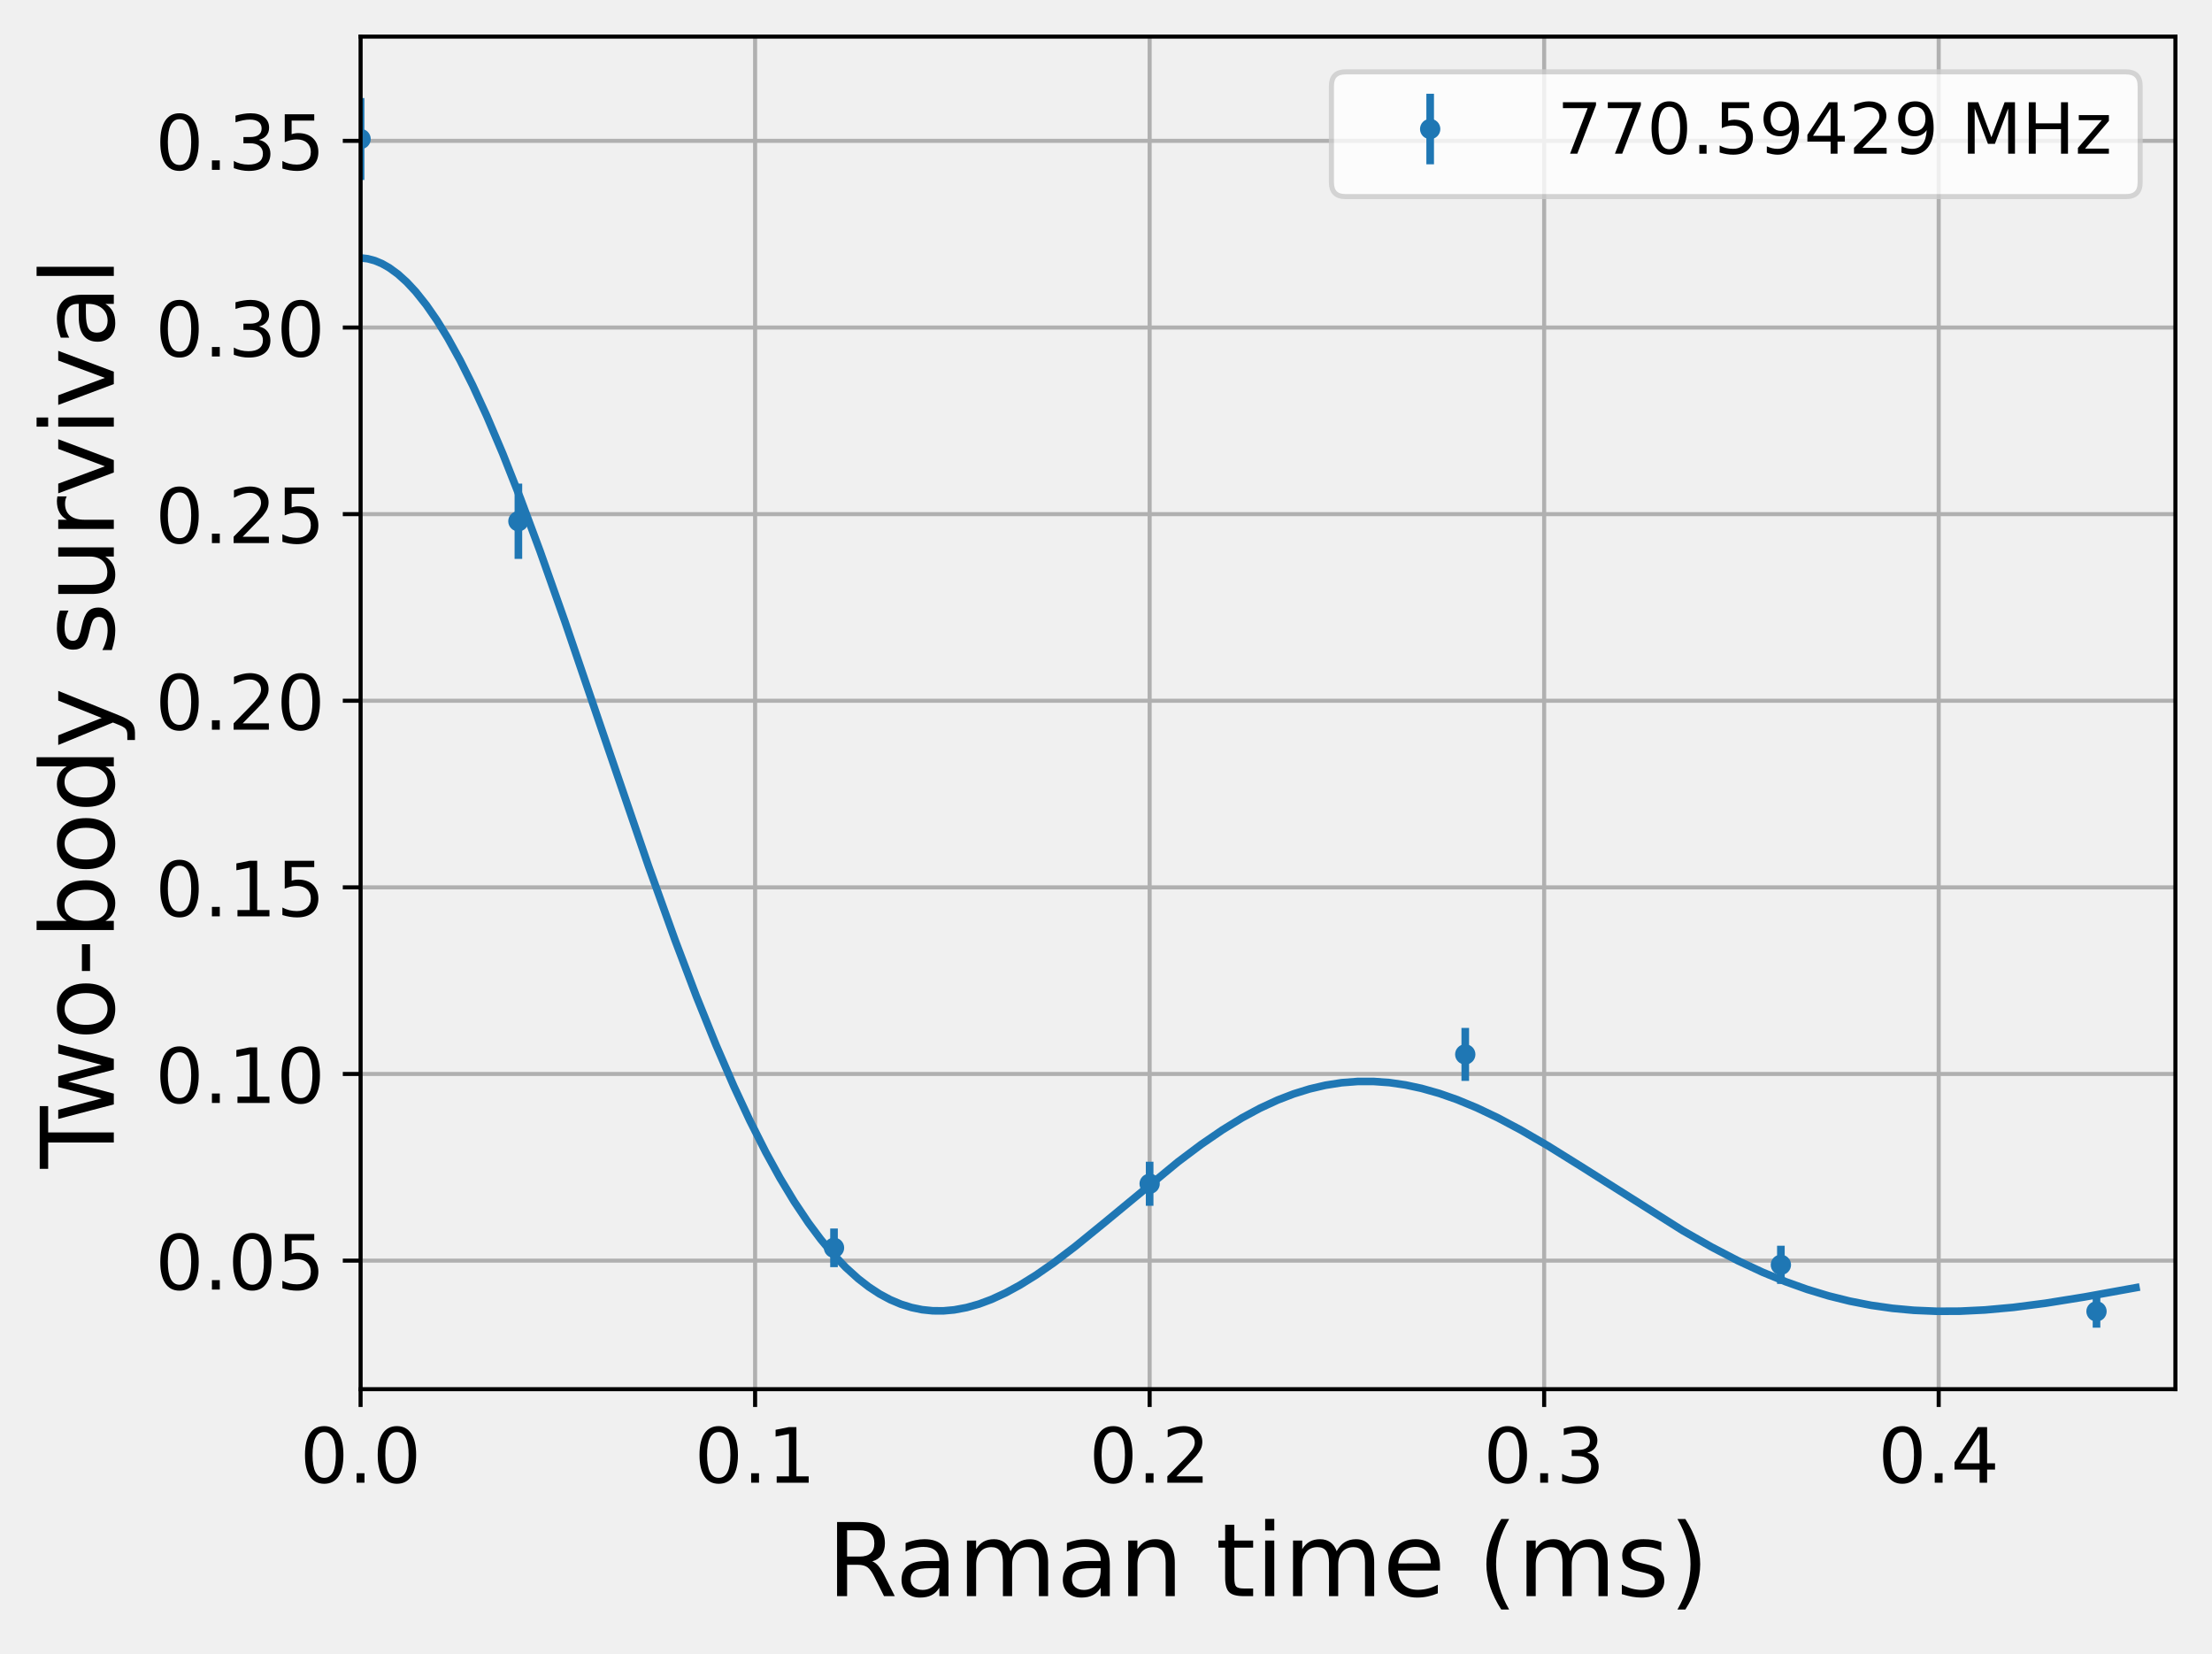
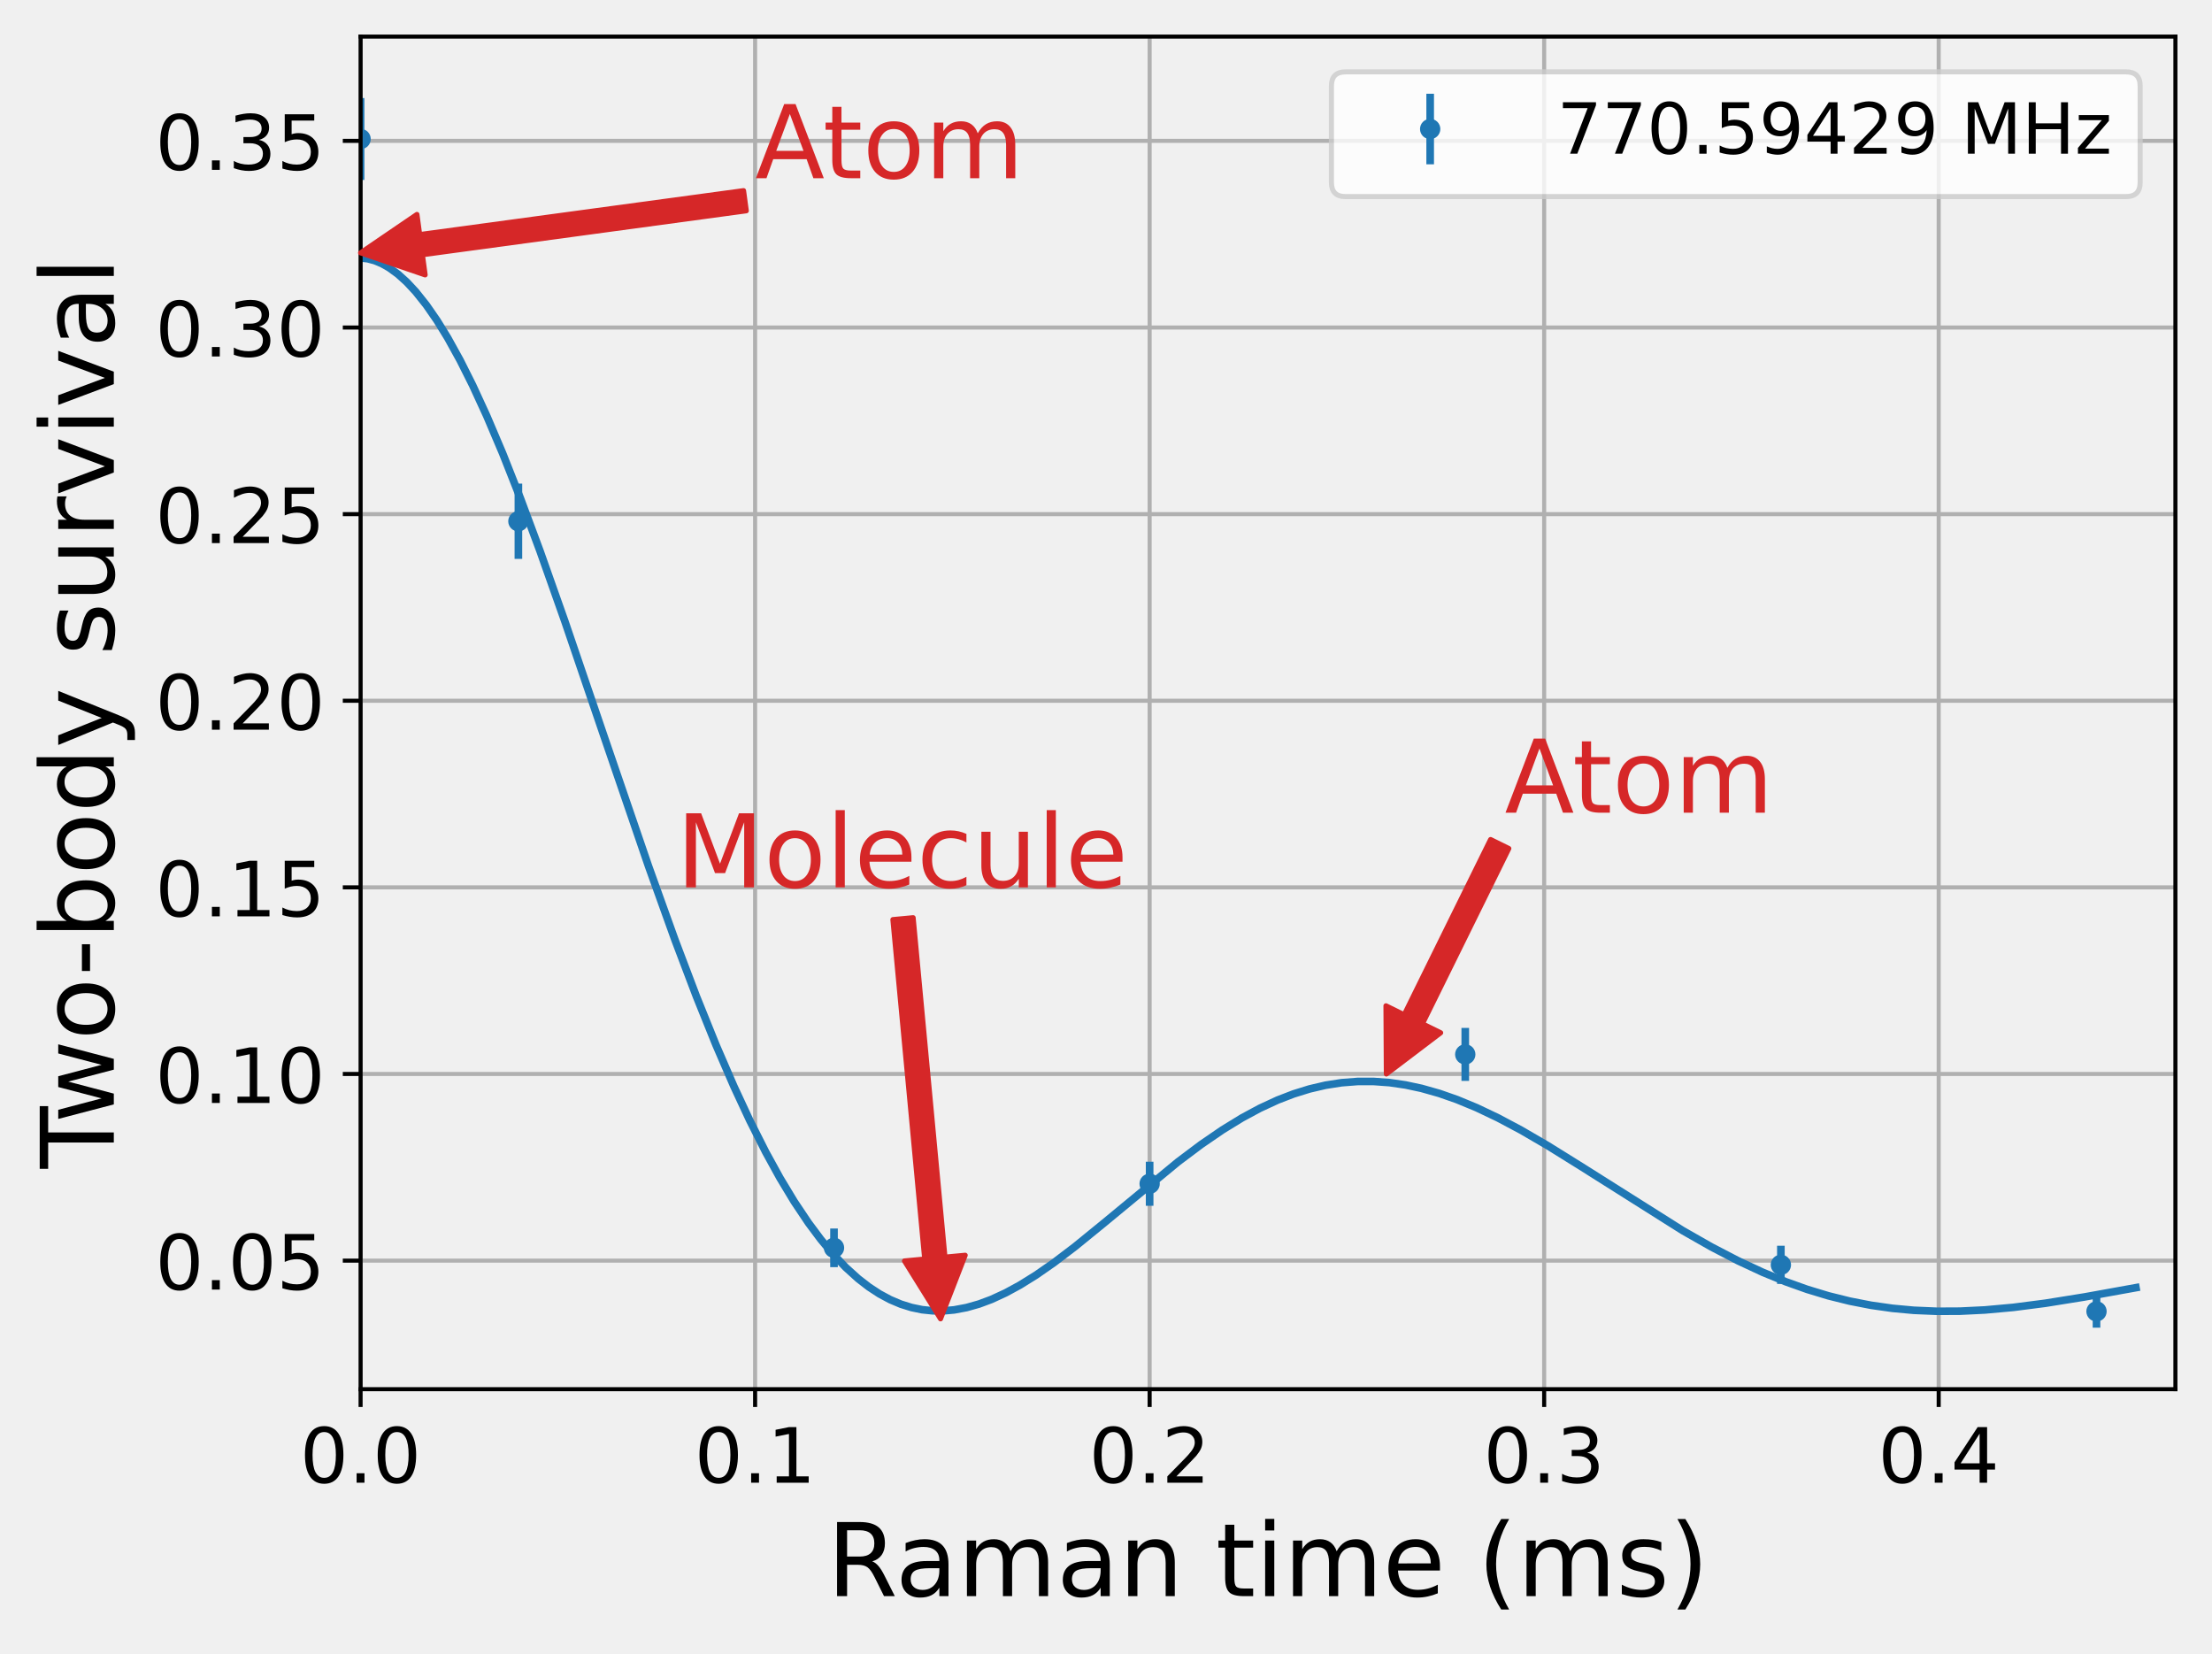
<svg xmlns="http://www.w3.org/2000/svg" xmlns:xlink="http://www.w3.org/1999/xlink" height="325.385pt" version="1.1" viewBox="0 0 435.275 325.385" width="435.275pt">
  <defs>
    <style type="text/css">
*{stroke-linecap:butt;stroke-linejoin:round;}
  </style>
  </defs>
  <g id="figure_1">
    <g id="patch_1">
      <path d="M 0 325.385  L 435.275 325.385  L 435.275 0  L 0 0  z " style="fill:none;" />
    </g>
    <g id="axes_1">
      <g id="patch_2">
        <path d="M 70.955 273.312  L 428.075 273.312  L 428.075 7.2  L 70.955 7.2  z " style="fill:none;" />
      </g>
      <g id="matplotlib.axis_1">
        <g id="xtick_1">
          <g id="line2d_1">
            <path clip-path="url(#p11323d8459)" d="M 70.955 273.312  L 70.955 7.2  " style="fill:none;stroke:#b0b0b0;stroke-linecap:square;stroke-width:0.8;" />
          </g>
          <g id="line2d_2">
            <defs>
              <path d="M 0 0  L 0 3.5  " id="m005f0a59be" style="stroke:#000000;stroke-width:0.8;" />
            </defs>
            <g>
              <use style="stroke:#000000;stroke-width:0.8;" x="70.955" xlink:href="#m005f0a59be" y="273.312" />
            </g>
          </g>
          <g id="text_1">
            <defs>
              <path d="M 31.781 66.406  Q 24.172 66.406 20.328 58.906  Q 16.5 51.422 16.5 36.375  Q 16.5 21.391 20.328 13.891  Q 24.172 6.391 31.781 6.391  Q 39.453 6.391 43.281 13.891  Q 47.125 21.391 47.125 36.375  Q 47.125 51.422 43.281 58.906  Q 39.453 66.406 31.781 66.406  z M 31.781 74.219  Q 44.047 74.219 50.516 64.516  Q 56.984 54.828 56.984 36.375  Q 56.984 17.969 50.516 8.266  Q 44.047 -1.422 31.781 -1.422  Q 19.531 -1.422 13.062 8.266  Q 6.594 17.969 6.594 36.375  Q 6.594 54.828 13.062 64.516  Q 19.531 74.219 31.781 74.219  z " id="DejaVuSans-48" />
              <path d="M 10.688 12.406  L 21 12.406  L 21 0  L 10.688 0  z " id="DejaVuSans-46" />
            </defs>
            <g transform="translate(59.02734 291.7097)scale(0.15 -0.15)">
              <use xlink:href="#DejaVuSans-48" />
              <use x="63.623" xlink:href="#DejaVuSans-46" />
              <use x="95.41" xlink:href="#DejaVuSans-48" />
            </g>
          </g>
        </g>
        <g id="xtick_2">
          <g id="line2d_3">
            <path clip-path="url(#p11323d8459)" d="M 148.589 273.312  L 148.589 7.2  " style="fill:none;stroke:#b0b0b0;stroke-linecap:square;stroke-width:0.8;" />
          </g>
          <g id="line2d_4">
            <g>
              <use style="stroke:#000000;stroke-width:0.8;" x="148.589" xlink:href="#m005f0a59be" y="273.312" />
            </g>
          </g>
          <g id="text_2">
            <defs>
              <path d="M 12.406 8.297  L 28.516 8.297  L 28.516 63.922  L 10.984 60.406  L 10.984 69.391  L 28.422 72.906  L 38.281 72.906  L 38.281 8.297  L 54.391 8.297  L 54.391 0  L 12.406 0  z " id="DejaVuSans-49" />
            </defs>
            <g transform="translate(136.6621 291.7097)scale(0.15 -0.15)">
              <use xlink:href="#DejaVuSans-48" />
              <use x="63.623" xlink:href="#DejaVuSans-46" />
              <use x="95.41" xlink:href="#DejaVuSans-49" />
            </g>
          </g>
        </g>
        <g id="xtick_3">
          <g id="line2d_5">
            <path clip-path="url(#p11323d8459)" d="M 226.224 273.312  L 226.224 7.2  " style="fill:none;stroke:#b0b0b0;stroke-linecap:square;stroke-width:0.8;" />
          </g>
          <g id="line2d_6">
            <g>
              <use style="stroke:#000000;stroke-width:0.8;" x="226.224" xlink:href="#m005f0a59be" y="273.312" />
            </g>
          </g>
          <g id="text_3">
            <defs>
              <path d="M 19.188 8.297  L 53.609 8.297  L 53.609 0  L 7.328 0  L 7.328 8.297  Q 12.938 14.109 22.625 23.891  Q 32.328 33.688 34.812 36.531  Q 39.547 41.844 41.422 45.531  Q 43.312 49.219 43.312 52.781  Q 43.312 58.594 39.234 62.25  Q 35.156 65.922 28.609 65.922  Q 23.969 65.922 18.812 64.312  Q 13.672 62.703 7.812 59.422  L 7.812 69.391  Q 13.766 71.781 18.938 73  Q 24.125 74.219 28.422 74.219  Q 39.75 74.219 46.484 68.547  Q 53.219 62.891 53.219 53.422  Q 53.219 48.922 51.531 44.891  Q 49.859 40.875 45.406 35.406  Q 44.188 33.984 37.641 27.219  Q 31.109 20.453 19.188 8.297  z " id="DejaVuSans-50" />
            </defs>
            <g transform="translate(214.2969 291.7097)scale(0.15 -0.15)">
              <use xlink:href="#DejaVuSans-48" />
              <use x="63.623" xlink:href="#DejaVuSans-46" />
              <use x="95.41" xlink:href="#DejaVuSans-50" />
            </g>
          </g>
        </g>
        <g id="xtick_4">
          <g id="line2d_7">
            <path clip-path="url(#p11323d8459)" d="M 303.859 273.312  L 303.859 7.2  " style="fill:none;stroke:#b0b0b0;stroke-linecap:square;stroke-width:0.8;" />
          </g>
          <g id="line2d_8">
            <g>
              <use style="stroke:#000000;stroke-width:0.8;" x="303.859" xlink:href="#m005f0a59be" y="273.312" />
            </g>
          </g>
          <g id="text_4">
            <defs>
              <path d="M 40.578 39.312  Q 47.656 37.797 51.625 33  Q 55.609 28.219 55.609 21.188  Q 55.609 10.406 48.188 4.484  Q 40.766 -1.422 27.094 -1.422  Q 22.516 -1.422 17.656 -0.516  Q 12.797 0.391 7.625 2.203  L 7.625 11.719  Q 11.719 9.328 16.594 8.109  Q 21.484 6.891 26.812 6.891  Q 36.078 6.891 40.938 10.547  Q 45.797 14.203 45.797 21.188  Q 45.797 27.641 41.281 31.266  Q 36.766 34.906 28.719 34.906  L 20.219 34.906  L 20.219 43.016  L 29.109 43.016  Q 36.375 43.016 40.234 45.922  Q 44.094 48.828 44.094 54.297  Q 44.094 59.906 40.109 62.906  Q 36.141 65.922 28.719 65.922  Q 24.656 65.922 20.016 65.031  Q 15.375 64.156 9.812 62.312  L 9.812 71.094  Q 15.438 72.656 20.344 73.438  Q 25.25 74.219 29.594 74.219  Q 40.828 74.219 47.359 69.109  Q 53.906 64.016 53.906 55.328  Q 53.906 49.266 50.438 45.094  Q 46.969 40.922 40.578 39.312  z " id="DejaVuSans-51" />
            </defs>
            <g transform="translate(291.9317 291.7097)scale(0.15 -0.15)">
              <use xlink:href="#DejaVuSans-48" />
              <use x="63.623" xlink:href="#DejaVuSans-46" />
              <use x="95.41" xlink:href="#DejaVuSans-51" />
            </g>
          </g>
        </g>
        <g id="xtick_5">
          <g id="line2d_9">
            <path clip-path="url(#p11323d8459)" d="M 381.494 273.312  L 381.494 7.2  " style="fill:none;stroke:#b0b0b0;stroke-linecap:square;stroke-width:0.8;" />
          </g>
          <g id="line2d_10">
            <g>
              <use style="stroke:#000000;stroke-width:0.8;" x="381.494" xlink:href="#m005f0a59be" y="273.312" />
            </g>
          </g>
          <g id="text_5">
            <defs>
              <path d="M 37.797 64.312  L 12.891 25.391  L 37.797 25.391  z M 35.203 72.906  L 47.609 72.906  L 47.609 25.391  L 58.016 25.391  L 58.016 17.188  L 47.609 17.188  L 47.609 0  L 37.797 0  L 37.797 17.188  L 4.891 17.188  L 4.891 26.703  z " id="DejaVuSans-52" />
            </defs>
            <g transform="translate(369.5665 291.7097)scale(0.15 -0.15)">
              <use xlink:href="#DejaVuSans-48" />
              <use x="63.623" xlink:href="#DejaVuSans-46" />
              <use x="95.41" xlink:href="#DejaVuSans-52" />
            </g>
          </g>
        </g>
        <g id="text_6">
          <defs>
            <path d="M 44.391 34.188  Q 47.562 33.109 50.562 29.594  Q 53.562 26.078 56.594 19.922  L 66.609 0  L 56 0  L 46.688 18.703  Q 43.062 26.031 39.672 28.422  Q 36.281 30.812 30.422 30.812  L 19.672 30.812  L 19.672 0  L 9.812 0  L 9.812 72.906  L 32.078 72.906  Q 44.578 72.906 50.734 67.672  Q 56.891 62.453 56.891 51.906  Q 56.891 45.016 53.688 40.469  Q 50.484 35.938 44.391 34.188  z M 19.672 64.797  L 19.672 38.922  L 32.078 38.922  Q 39.203 38.922 42.844 42.219  Q 46.484 45.516 46.484 51.906  Q 46.484 58.297 42.844 61.547  Q 39.203 64.797 32.078 64.797  z " id="DejaVuSans-82" />
            <path d="M 34.281 27.484  Q 23.391 27.484 19.188 25  Q 14.984 22.516 14.984 16.5  Q 14.984 11.719 18.141 8.906  Q 21.297 6.109 26.703 6.109  Q 34.188 6.109 38.703 11.406  Q 43.219 16.703 43.219 25.484  L 43.219 27.484  z M 52.203 31.203  L 52.203 0  L 43.219 0  L 43.219 8.297  Q 40.141 3.328 35.547 0.953  Q 30.953 -1.422 24.312 -1.422  Q 15.922 -1.422 10.953 3.297  Q 6 8.016 6 15.922  Q 6 25.141 12.172 29.828  Q 18.359 34.516 30.609 34.516  L 43.219 34.516  L 43.219 35.406  Q 43.219 41.609 39.141 45  Q 35.062 48.391 27.688 48.391  Q 23 48.391 18.547 47.266  Q 14.109 46.141 10.016 43.891  L 10.016 52.203  Q 14.938 54.109 19.578 55.047  Q 24.219 56 28.609 56  Q 40.484 56 46.344 49.844  Q 52.203 43.703 52.203 31.203  z " id="DejaVuSans-97" />
            <path d="M 52 44.188  Q 55.375 50.25 60.062 53.125  Q 64.75 56 71.094 56  Q 79.641 56 84.281 50.016  Q 88.922 44.047 88.922 33.016  L 88.922 0  L 79.891 0  L 79.891 32.719  Q 79.891 40.578 77.094 44.375  Q 74.312 48.188 68.609 48.188  Q 61.625 48.188 57.562 43.547  Q 53.516 38.922 53.516 30.906  L 53.516 0  L 44.484 0  L 44.484 32.719  Q 44.484 40.625 41.703 44.406  Q 38.922 48.188 33.109 48.188  Q 26.219 48.188 22.156 43.531  Q 18.109 38.875 18.109 30.906  L 18.109 0  L 9.078 0  L 9.078 54.688  L 18.109 54.688  L 18.109 46.188  Q 21.188 51.219 25.484 53.609  Q 29.781 56 35.688 56  Q 41.656 56 45.828 52.969  Q 50 49.953 52 44.188  z " id="DejaVuSans-109" />
            <path d="M 54.891 33.016  L 54.891 0  L 45.906 0  L 45.906 32.719  Q 45.906 40.484 42.875 44.328  Q 39.844 48.188 33.797 48.188  Q 26.516 48.188 22.312 43.547  Q 18.109 38.922 18.109 30.906  L 18.109 0  L 9.078 0  L 9.078 54.688  L 18.109 54.688  L 18.109 46.188  Q 21.344 51.125 25.703 53.562  Q 30.078 56 35.797 56  Q 45.219 56 50.047 50.172  Q 54.891 44.344 54.891 33.016  z " id="DejaVuSans-110" />
            <path id="DejaVuSans-32" />
            <path d="M 18.312 70.219  L 18.312 54.688  L 36.812 54.688  L 36.812 47.703  L 18.312 47.703  L 18.312 18.016  Q 18.312 11.328 20.141 9.422  Q 21.969 7.516 27.594 7.516  L 36.812 7.516  L 36.812 0  L 27.594 0  Q 17.188 0 13.234 3.875  Q 9.281 7.766 9.281 18.016  L 9.281 47.703  L 2.688 47.703  L 2.688 54.688  L 9.281 54.688  L 9.281 70.219  z " id="DejaVuSans-116" />
            <path d="M 9.422 54.688  L 18.406 54.688  L 18.406 0  L 9.422 0  z M 9.422 75.984  L 18.406 75.984  L 18.406 64.594  L 9.422 64.594  z " id="DejaVuSans-105" />
            <path d="M 56.203 29.594  L 56.203 25.203  L 14.891 25.203  Q 15.484 15.922 20.484 11.062  Q 25.484 6.203 34.422 6.203  Q 39.594 6.203 44.453 7.469  Q 49.312 8.734 54.109 11.281  L 54.109 2.781  Q 49.266 0.734 44.188 -0.344  Q 39.109 -1.422 33.891 -1.422  Q 20.797 -1.422 13.156 6.188  Q 5.516 13.812 5.516 26.812  Q 5.516 40.234 12.766 48.109  Q 20.016 56 32.328 56  Q 43.359 56 49.781 48.891  Q 56.203 41.797 56.203 29.594  z M 47.219 32.234  Q 47.125 39.594 43.094 43.984  Q 39.062 48.391 32.422 48.391  Q 24.906 48.391 20.391 44.141  Q 15.875 39.891 15.188 32.172  z " id="DejaVuSans-101" />
            <path d="M 31 75.875  Q 24.469 64.656 21.281 53.656  Q 18.109 42.672 18.109 31.391  Q 18.109 20.125 21.312 9.062  Q 24.516 -2 31 -13.188  L 23.188 -13.188  Q 15.875 -1.703 12.234 9.375  Q 8.594 20.453 8.594 31.391  Q 8.594 42.281 12.203 53.312  Q 15.828 64.359 23.188 75.875  z " id="DejaVuSans-40" />
            <path d="M 44.281 53.078  L 44.281 44.578  Q 40.484 46.531 36.375 47.5  Q 32.281 48.484 27.875 48.484  Q 21.188 48.484 17.844 46.438  Q 14.5 44.391 14.5 40.281  Q 14.5 37.156 16.891 35.375  Q 19.281 33.594 26.516 31.984  L 29.594 31.297  Q 39.156 29.25 43.188 25.516  Q 47.219 21.781 47.219 15.094  Q 47.219 7.469 41.188 3.016  Q 35.156 -1.422 24.609 -1.422  Q 20.219 -1.422 15.453 -0.562  Q 10.688 0.297 5.422 2  L 5.422 11.281  Q 10.406 8.688 15.234 7.391  Q 20.062 6.109 24.812 6.109  Q 31.156 6.109 34.562 8.281  Q 37.984 10.453 37.984 14.406  Q 37.984 18.062 35.516 20.016  Q 33.062 21.969 24.703 23.781  L 21.578 24.516  Q 13.234 26.266 9.516 29.906  Q 5.812 33.547 5.812 39.891  Q 5.812 47.609 11.281 51.797  Q 16.75 56 26.812 56  Q 31.781 56 36.172 55.266  Q 40.578 54.547 44.281 53.078  z " id="DejaVuSans-115" />
            <path d="M 8.016 75.875  L 15.828 75.875  Q 23.141 64.359 26.781 53.312  Q 30.422 42.281 30.422 31.391  Q 30.422 20.453 26.781 9.375  Q 23.141 -1.703 15.828 -13.188  L 8.016 -13.188  Q 14.5 -2 17.703 9.062  Q 20.906 20.125 20.906 31.391  Q 20.906 42.672 17.703 53.656  Q 14.5 64.656 8.016 75.875  z " id="DejaVuSans-41" />
          </defs>
          <g transform="translate(162.7553 314.0261)scale(0.2 -0.2)">
            <use xlink:href="#DejaVuSans-82" />
            <use x="67.232" xlink:href="#DejaVuSans-97" />
            <use x="128.512" xlink:href="#DejaVuSans-109" />
            <use x="225.924" xlink:href="#DejaVuSans-97" />
            <use x="287.203" xlink:href="#DejaVuSans-110" />
            <use x="350.582" xlink:href="#DejaVuSans-32" />
            <use x="382.369" xlink:href="#DejaVuSans-116" />
            <use x="421.578" xlink:href="#DejaVuSans-105" />
            <use x="449.361" xlink:href="#DejaVuSans-109" />
            <use x="546.773" xlink:href="#DejaVuSans-101" />
            <use x="608.297" xlink:href="#DejaVuSans-32" />
            <use x="640.084" xlink:href="#DejaVuSans-40" />
            <use x="679.098" xlink:href="#DejaVuSans-109" />
            <use x="776.51" xlink:href="#DejaVuSans-115" />
            <use x="828.609" xlink:href="#DejaVuSans-41" />
          </g>
        </g>
      </g>
      <g id="matplotlib.axis_2">
        <g id="ytick_1">
          <g id="line2d_11">
            <path clip-path="url(#p11323d8459)" d="M 70.955 248.016  L 428.075 248.016  " style="fill:none;stroke:#b0b0b0;stroke-linecap:square;stroke-width:0.8;" />
          </g>
          <g id="line2d_12">
            <defs>
              <path d="M 0 0  L -3.5 0  " id="mc3ce260a5b" style="stroke:#000000;stroke-width:0.8;" />
            </defs>
            <g>
              <use style="stroke:#000000;stroke-width:0.8;" x="70.955" xlink:href="#mc3ce260a5b" y="248.016" />
            </g>
          </g>
          <g id="text_7">
            <defs>
              <path d="M 10.797 72.906  L 49.516 72.906  L 49.516 64.594  L 19.828 64.594  L 19.828 46.734  Q 21.969 47.469 24.109 47.828  Q 26.266 48.188 28.422 48.188  Q 40.625 48.188 47.75 41.5  Q 54.891 34.812 54.891 23.391  Q 54.891 11.625 47.562 5.094  Q 40.234 -1.422 26.906 -1.422  Q 22.312 -1.422 17.547 -0.641  Q 12.797 0.141 7.719 1.703  L 7.719 11.625  Q 12.109 9.234 16.797 8.062  Q 21.484 6.891 26.703 6.891  Q 35.156 6.891 40.078 11.328  Q 45.016 15.766 45.016 23.391  Q 45.016 31 40.078 35.438  Q 35.156 39.891 26.703 39.891  Q 22.75 39.891 18.812 39.016  Q 14.891 38.141 10.797 36.281  z " id="DejaVuSans-53" />
            </defs>
            <g transform="translate(30.55625 253.7148)scale(0.15 -0.15)">
              <use xlink:href="#DejaVuSans-48" />
              <use x="63.623" xlink:href="#DejaVuSans-46" />
              <use x="95.41" xlink:href="#DejaVuSans-48" />
              <use x="159.033" xlink:href="#DejaVuSans-53" />
            </g>
          </g>
        </g>
        <g id="ytick_2">
          <g id="line2d_13">
            <path clip-path="url(#p11323d8459)" d="M 70.955 211.299  L 428.075 211.299  " style="fill:none;stroke:#b0b0b0;stroke-linecap:square;stroke-width:0.8;" />
          </g>
          <g id="line2d_14">
            <g>
              <use style="stroke:#000000;stroke-width:0.8;" x="70.955" xlink:href="#mc3ce260a5b" y="211.299" />
            </g>
          </g>
          <g id="text_8">
            <g transform="translate(30.55625 216.9983)scale(0.15 -0.15)">
              <use xlink:href="#DejaVuSans-48" />
              <use x="63.623" xlink:href="#DejaVuSans-46" />
              <use x="95.41" xlink:href="#DejaVuSans-49" />
              <use x="159.033" xlink:href="#DejaVuSans-48" />
            </g>
          </g>
        </g>
        <g id="ytick_3">
          <g id="line2d_15">
            <path clip-path="url(#p11323d8459)" d="M 70.955 174.583  L 428.075 174.583  " style="fill:none;stroke:#b0b0b0;stroke-linecap:square;stroke-width:0.8;" />
          </g>
          <g id="line2d_16">
            <g>
              <use style="stroke:#000000;stroke-width:0.8;" x="70.955" xlink:href="#mc3ce260a5b" y="174.583" />
            </g>
          </g>
          <g id="text_9">
            <g transform="translate(30.55625 180.2818)scale(0.15 -0.15)">
              <use xlink:href="#DejaVuSans-48" />
              <use x="63.623" xlink:href="#DejaVuSans-46" />
              <use x="95.41" xlink:href="#DejaVuSans-49" />
              <use x="159.033" xlink:href="#DejaVuSans-53" />
            </g>
          </g>
        </g>
        <g id="ytick_4">
          <g id="line2d_17">
            <path clip-path="url(#p11323d8459)" d="M 70.955 137.867  L 428.075 137.867  " style="fill:none;stroke:#b0b0b0;stroke-linecap:square;stroke-width:0.8;" />
          </g>
          <g id="line2d_18">
            <g>
              <use style="stroke:#000000;stroke-width:0.8;" x="70.955" xlink:href="#mc3ce260a5b" y="137.867" />
            </g>
          </g>
          <g id="text_10">
            <g transform="translate(30.55625 143.5654)scale(0.15 -0.15)">
              <use xlink:href="#DejaVuSans-48" />
              <use x="63.623" xlink:href="#DejaVuSans-46" />
              <use x="95.41" xlink:href="#DejaVuSans-50" />
              <use x="159.033" xlink:href="#DejaVuSans-48" />
            </g>
          </g>
        </g>
        <g id="ytick_5">
          <g id="line2d_19">
            <path clip-path="url(#p11323d8459)" d="M 70.955 101.15  L 428.075 101.15  " style="fill:none;stroke:#b0b0b0;stroke-linecap:square;stroke-width:0.8;" />
          </g>
          <g id="line2d_20">
            <g>
              <use style="stroke:#000000;stroke-width:0.8;" x="70.955" xlink:href="#mc3ce260a5b" y="101.15" />
            </g>
          </g>
          <g id="text_11">
            <g transform="translate(30.55625 106.8489)scale(0.15 -0.15)">
              <use xlink:href="#DejaVuSans-48" />
              <use x="63.623" xlink:href="#DejaVuSans-46" />
              <use x="95.41" xlink:href="#DejaVuSans-50" />
              <use x="159.033" xlink:href="#DejaVuSans-53" />
            </g>
          </g>
        </g>
        <g id="ytick_6">
          <g id="line2d_21">
            <path clip-path="url(#p11323d8459)" d="M 70.955 64.434  L 428.075 64.434  " style="fill:none;stroke:#b0b0b0;stroke-linecap:square;stroke-width:0.8;" />
          </g>
          <g id="line2d_22">
            <g>
              <use style="stroke:#000000;stroke-width:0.8;" x="70.955" xlink:href="#mc3ce260a5b" y="64.434" />
            </g>
          </g>
          <g id="text_12">
            <g transform="translate(30.55625 70.13246)scale(0.15 -0.15)">
              <use xlink:href="#DejaVuSans-48" />
              <use x="63.623" xlink:href="#DejaVuSans-46" />
              <use x="95.41" xlink:href="#DejaVuSans-51" />
              <use x="159.033" xlink:href="#DejaVuSans-48" />
            </g>
          </g>
        </g>
        <g id="ytick_7">
          <g id="line2d_23">
            <path clip-path="url(#p11323d8459)" d="M 70.955 27.717  L 428.075 27.717  " style="fill:none;stroke:#b0b0b0;stroke-linecap:square;stroke-width:0.8;" />
          </g>
          <g id="line2d_24">
            <g>
              <use style="stroke:#000000;stroke-width:0.8;" x="70.955" xlink:href="#mc3ce260a5b" y="27.717" />
            </g>
          </g>
          <g id="text_13">
            <g transform="translate(30.55625 33.41599)scale(0.15 -0.15)">
              <use xlink:href="#DejaVuSans-48" />
              <use x="63.623" xlink:href="#DejaVuSans-46" />
              <use x="95.41" xlink:href="#DejaVuSans-51" />
              <use x="159.033" xlink:href="#DejaVuSans-53" />
            </g>
          </g>
        </g>
        <g id="text_14">
          <defs>
            <path d="M -0.297 72.906  L 61.375 72.906  L 61.375 64.594  L 35.5 64.594  L 35.5 0  L 25.594 0  L 25.594 64.594  L -0.297 64.594  z " id="DejaVuSans-84" />
            <path d="M 4.203 54.688  L 13.188 54.688  L 24.422 12.016  L 35.594 54.688  L 46.188 54.688  L 57.422 12.016  L 68.609 54.688  L 77.594 54.688  L 63.281 0  L 52.688 0  L 40.922 44.828  L 29.109 0  L 18.5 0  z " id="DejaVuSans-119" />
            <path d="M 30.609 48.391  Q 23.391 48.391 19.188 42.75  Q 14.984 37.109 14.984 27.297  Q 14.984 17.484 19.156 11.844  Q 23.344 6.203 30.609 6.203  Q 37.797 6.203 41.984 11.859  Q 46.188 17.531 46.188 27.297  Q 46.188 37.016 41.984 42.703  Q 37.797 48.391 30.609 48.391  z M 30.609 56  Q 42.328 56 49.016 48.375  Q 55.719 40.766 55.719 27.297  Q 55.719 13.875 49.016 6.219  Q 42.328 -1.422 30.609 -1.422  Q 18.844 -1.422 12.172 6.219  Q 5.516 13.875 5.516 27.297  Q 5.516 40.766 12.172 48.375  Q 18.844 56 30.609 56  z " id="DejaVuSans-111" />
            <path d="M 4.891 31.391  L 31.203 31.391  L 31.203 23.391  L 4.891 23.391  z " id="DejaVuSans-45" />
            <path d="M 48.688 27.297  Q 48.688 37.203 44.609 42.844  Q 40.531 48.484 33.406 48.484  Q 26.266 48.484 22.188 42.844  Q 18.109 37.203 18.109 27.297  Q 18.109 17.391 22.188 11.75  Q 26.266 6.109 33.406 6.109  Q 40.531 6.109 44.609 11.75  Q 48.688 17.391 48.688 27.297  z M 18.109 46.391  Q 20.953 51.266 25.266 53.625  Q 29.594 56 35.594 56  Q 45.562 56 51.781 48.094  Q 58.016 40.188 58.016 27.297  Q 58.016 14.406 51.781 6.484  Q 45.562 -1.422 35.594 -1.422  Q 29.594 -1.422 25.266 0.953  Q 20.953 3.328 18.109 8.203  L 18.109 0  L 9.078 0  L 9.078 75.984  L 18.109 75.984  z " id="DejaVuSans-98" />
            <path d="M 45.406 46.391  L 45.406 75.984  L 54.391 75.984  L 54.391 0  L 45.406 0  L 45.406 8.203  Q 42.578 3.328 38.25 0.953  Q 33.938 -1.422 27.875 -1.422  Q 17.969 -1.422 11.734 6.484  Q 5.516 14.406 5.516 27.297  Q 5.516 40.188 11.734 48.094  Q 17.969 56 27.875 56  Q 33.938 56 38.25 53.625  Q 42.578 51.266 45.406 46.391  z M 14.797 27.297  Q 14.797 17.391 18.875 11.75  Q 22.953 6.109 30.078 6.109  Q 37.203 6.109 41.297 11.75  Q 45.406 17.391 45.406 27.297  Q 45.406 37.203 41.297 42.844  Q 37.203 48.484 30.078 48.484  Q 22.953 48.484 18.875 42.844  Q 14.797 37.203 14.797 27.297  z " id="DejaVuSans-100" />
            <path d="M 32.172 -5.078  Q 28.375 -14.844 24.75 -17.812  Q 21.141 -20.797 15.094 -20.797  L 7.906 -20.797  L 7.906 -13.281  L 13.188 -13.281  Q 16.891 -13.281 18.938 -11.516  Q 21 -9.766 23.484 -3.219  L 25.094 0.875  L 2.984 54.688  L 12.5 54.688  L 29.594 11.922  L 46.688 54.688  L 56.203 54.688  z " id="DejaVuSans-121" />
            <path d="M 8.5 21.578  L 8.5 54.688  L 17.484 54.688  L 17.484 21.922  Q 17.484 14.156 20.5 10.266  Q 23.531 6.391 29.594 6.391  Q 36.859 6.391 41.078 11.031  Q 45.312 15.672 45.312 23.688  L 45.312 54.688  L 54.297 54.688  L 54.297 0  L 45.312 0  L 45.312 8.406  Q 42.047 3.422 37.719 1  Q 33.406 -1.422 27.688 -1.422  Q 18.266 -1.422 13.375 4.438  Q 8.5 10.297 8.5 21.578  z M 31.109 56  z " id="DejaVuSans-117" />
            <path d="M 41.109 46.297  Q 39.594 47.172 37.812 47.578  Q 36.031 48 33.891 48  Q 26.266 48 22.188 43.047  Q 18.109 38.094 18.109 28.812  L 18.109 0  L 9.078 0  L 9.078 54.688  L 18.109 54.688  L 18.109 46.188  Q 20.953 51.172 25.484 53.578  Q 30.031 56 36.531 56  Q 37.453 56 38.578 55.875  Q 39.703 55.766 41.062 55.516  z " id="DejaVuSans-114" />
            <path d="M 2.984 54.688  L 12.5 54.688  L 29.594 8.797  L 46.688 54.688  L 56.203 54.688  L 35.688 0  L 23.484 0  z " id="DejaVuSans-118" />
            <path d="M 9.422 75.984  L 18.406 75.984  L 18.406 0  L 9.422 0  z " id="DejaVuSans-108" />
          </defs>
          <g transform="translate(22.39688 229.8982)rotate(-90)scale(0.2 -0.2)">
            <use xlink:href="#DejaVuSans-84" />
            <use x="44.584" xlink:href="#DejaVuSans-119" />
            <use x="126.371" xlink:href="#DejaVuSans-111" />
            <use x="189.428" xlink:href="#DejaVuSans-45" />
            <use x="225.512" xlink:href="#DejaVuSans-98" />
            <use x="288.988" xlink:href="#DejaVuSans-111" />
            <use x="350.17" xlink:href="#DejaVuSans-100" />
            <use x="413.646" xlink:href="#DejaVuSans-121" />
            <use x="472.826" xlink:href="#DejaVuSans-32" />
            <use x="504.613" xlink:href="#DejaVuSans-115" />
            <use x="556.713" xlink:href="#DejaVuSans-117" />
            <use x="620.092" xlink:href="#DejaVuSans-114" />
            <use x="661.205" xlink:href="#DejaVuSans-118" />
            <use x="720.385" xlink:href="#DejaVuSans-105" />
            <use x="748.168" xlink:href="#DejaVuSans-118" />
            <use x="807.348" xlink:href="#DejaVuSans-97" />
            <use x="868.627" xlink:href="#DejaVuSans-108" />
          </g>
        </g>
      </g>
      <g id="LineCollection_1">
        <path clip-path="url(#p11323d8459)" d="M 70.955 35.401  L 70.955 19.296  " style="fill:none;stroke:#1f77b4;stroke-width:1.5;" />
        <path clip-path="url(#p11323d8459)" d="M 102.009 109.951  L 102.009 95.149  " style="fill:none;stroke:#1f77b4;stroke-width:1.5;" />
        <path clip-path="url(#p11323d8459)" d="M 164.116 249.302  L 164.116 241.694  " style="fill:none;stroke:#1f77b4;stroke-width:1.5;" />
        <path clip-path="url(#p11323d8459)" d="M 226.224 237.233  L 226.224 228.557  " style="fill:none;stroke:#1f77b4;stroke-width:1.5;" />
        <path clip-path="url(#p11323d8459)" d="M 288.332 212.658  L 288.332 202.232  " style="fill:none;stroke:#1f77b4;stroke-width:1.5;" />
        <path clip-path="url(#p11323d8459)" d="M 350.44 252.604  L 350.44 245.087  " style="fill:none;stroke:#1f77b4;stroke-width:1.5;" />
        <path clip-path="url(#p11323d8459)" d="M 412.548 261.216  L 412.548 254.792  " style="fill:none;stroke:#1f77b4;stroke-width:1.5;" />
      </g>
      <g id="line2d_25">
        <path clip-path="url(#p11323d8459)" d="M 70.955 50.741  L 72.354 50.904  L 73.752 51.279  L 75.151 51.863  L 76.55 52.654  L 78.299 53.925  L 80.047 55.504  L 81.796 57.382  L 83.894 60.016  L 85.992 63.046  L 88.09 66.455  L 90.538 70.881  L 92.986 75.757  L 95.784 81.835  L 98.931 89.246  L 102.428 98.097  L 106.275 108.443  L 111.171 122.293  L 118.864 144.869  L 127.607 170.389  L 132.853 185.001  L 137.049 196.064  L 140.896 205.597  L 144.393 213.684  L 147.54 220.444  L 150.688 226.681  L 153.485 231.765  L 156.283 236.401  L 159.081 240.581  L 161.529 243.86  L 163.977 246.783  L 166.424 249.352  L 168.872 251.569  L 170.971 253.193  L 173.069 254.567  L 175.167 255.695  L 177.265 256.584  L 179.364 257.241  L 181.462 257.673  L 183.56 257.889  L 185.658 257.898  L 187.757 257.709  L 190.205 257.253  L 192.652 256.56  L 195.1 255.647  L 197.898 254.358  L 200.696 252.836  L 203.843 250.88  L 207.34 248.452  L 211.537 245.265  L 217.132 240.709  L 231.82 228.579  L 236.366 225.168  L 240.562 222.292  L 244.409 219.934  L 247.906 218.049  L 251.403 216.431  L 254.55 215.218  L 257.698 214.241  L 260.845 213.507  L 263.993 213.017  L 267.14 212.772  L 270.287 212.767  L 273.435 212.997  L 276.582 213.455  L 279.729 214.129  L 283.226 215.118  L 286.723 216.342  L 290.57 217.934  L 294.767 219.93  L 299.313 222.349  L 304.558 225.401  L 311.203 229.537  L 331.136 242.119  L 336.731 245.304  L 341.977 248.032  L 346.873 250.313  L 351.419 252.181  L 355.616 253.677  L 359.812 254.948  L 364.009 255.99  L 368.205 256.808  L 372.401 257.404  L 376.598 257.79  L 381.144 257.983  L 385.69 257.961  L 390.586 257.723  L 396.181 257.216  L 402.476 256.404  L 410.17 255.169  L 420.311 253.338  L 420.311 253.338  " style="fill:none;stroke:#1f77b4;stroke-linecap:square;stroke-width:1.5;" />
      </g>
      <g id="line2d_26">
        <defs>
          <path d="M 0 1.5  C 0.398 1.5 0.779 1.342 1.061 1.061  C 1.342 0.779 1.5 0.398 1.5 0  C 1.5 -0.398 1.342 -0.779 1.061 -1.061  C 0.779 -1.342 0.398 -1.5 0 -1.5  C -0.398 -1.5 -0.779 -1.342 -1.061 -1.061  C -1.342 -0.779 -1.5 -0.398 -1.5 0  C -1.5 0.398 -1.342 0.779 -1.061 1.061  C -0.779 1.342 -0.398 1.5 0 1.5  z " id="mb8bc26594a" style="stroke:#1f77b4;" />
        </defs>
        <g clip-path="url(#p11323d8459)">
          <use style="fill:#1f77b4;stroke:#1f77b4;" x="70.955" xlink:href="#mb8bc26594a" y="27.349" />
          <use style="fill:#1f77b4;stroke:#1f77b4;" x="102.009" xlink:href="#mb8bc26594a" y="102.55" />
          <use style="fill:#1f77b4;stroke:#1f77b4;" x="164.116" xlink:href="#mb8bc26594a" y="245.498" />
          <use style="fill:#1f77b4;stroke:#1f77b4;" x="226.224" xlink:href="#mb8bc26594a" y="232.895" />
          <use style="fill:#1f77b4;stroke:#1f77b4;" x="288.332" xlink:href="#mb8bc26594a" y="207.445" />
          <use style="fill:#1f77b4;stroke:#1f77b4;" x="350.44" xlink:href="#mb8bc26594a" y="248.846" />
          <use style="fill:#1f77b4;stroke:#1f77b4;" x="412.548" xlink:href="#mb8bc26594a" y="258.004" />
        </g>
      </g>
      <g id="patch_3">
        <path d="M 70.955 273.312  L 70.955 7.2  " style="fill:none;stroke:#000000;stroke-linecap:square;stroke-linejoin:miter;stroke-width:0.8;" />
      </g>
      <g id="patch_4">
        <path d="M 428.075 273.312  L 428.075 7.2  " style="fill:none;stroke:#000000;stroke-linecap:square;stroke-linejoin:miter;stroke-width:0.8;" />
      </g>
      <g id="patch_5">
        <path d="M 70.955 273.312  L 428.075 273.312  " style="fill:none;stroke:#000000;stroke-linecap:square;stroke-linejoin:miter;stroke-width:0.8;" />
      </g>
      <g id="patch_6">
        <path d="M 70.955 7.2  L 428.075 7.2  " style="fill:none;stroke:#000000;stroke-linecap:square;stroke-linejoin:miter;stroke-width:0.8;" />
      </g>
+       <g id="patch_7">
+         <path d="M 146.854 41.473  Q 114.986 45.795 83.119 50.116  L 83.657 54.08  Q 77.306 51.913 70.955 49.747  Q 76.499 45.968 82.044 42.188  L 82.582 46.152  Q 114.449 41.831 146.316 37.51  L 146.854 41.473  z " style="fill:#d62728;stroke:#d62728;stroke-linecap:round;" />
+       </g>
+       <g id="text_15">
+         <defs>
+           <path d="M 34.188 63.188  L 20.797 26.906  L 47.609 26.906  z M 28.609 72.906  L 39.797 72.906  L 67.578 0  L 57.328 0  L 50.688 18.703  L 17.828 18.703  L 11.188 0  L 0.781 0  z " id="DejaVuSans-65" />
+         </defs>
+         <g style="fill:#d62728;" transform="translate(148.5895 35.06046)scale(0.2 -0.2)">
+           <use xlink:href="#DejaVuSans-65" />
+           <use x="66.658" xlink:href="#DejaVuSans-116" />
+           <use x="105.867" xlink:href="#DejaVuSans-111" />
+           <use x="167.049" xlink:href="#DejaVuSans-109" />
+         </g>
+       </g>
+       <g id="patch_8">
+         <path d="M 179.686 180.551  Q 182.817 213.942 185.948 247.333  L 189.931 246.96  Q 187.504 253.216 185.078 259.471  Q 181.531 253.776 177.983 248.08  L 181.966 247.707  Q 178.835 214.316 175.704 180.925  L 179.686 180.551  z " style="fill:#d62728;stroke:#d62728;stroke-linecap:round;" />
+       </g>
+       <g id="text_16">
+         <defs>
+           <path d="M 9.812 72.906  L 24.516 72.906  L 43.109 23.297  L 61.812 72.906  L 76.516 72.906  L 76.516 0  L 66.891 0  L 66.891 64.016  L 48.094 14.016  L 38.188 14.016  L 19.391 64.016  L 19.391 0  L 9.812 0  z " id="DejaVuSans-77" />
+           <path d="M 48.781 52.594  L 48.781 44.188  Q 44.969 46.297 41.141 47.344  Q 37.312 48.391 33.406 48.391  Q 24.656 48.391 19.812 42.844  Q 14.984 37.312 14.984 27.297  Q 14.984 17.281 19.812 11.734  Q 24.656 6.203 33.406 6.203  Q 37.312 6.203 41.141 7.25  Q 44.969 8.297 48.781 10.406  L 48.781 2.094  Q 45.016 0.344 40.984 -0.531  Q 36.969 -1.422 32.422 -1.422  Q 20.062 -1.422 12.781 6.344  Q 5.516 14.109 5.516 27.297  Q 5.516 40.672 12.859 48.328  Q 20.219 56 33.016 56  Q 37.156 56 41.109 55.141  Q 45.062 54.297 48.781 52.594  z " id="DejaVuSans-99" />
+         </defs>
+         <g style="fill:#d62728;" transform="translate(133.0625 174.583)scale(0.2 -0.2)">
+           <use xlink:href="#DejaVuSans-77" />
+           <use x="86.279" xlink:href="#DejaVuSans-111" />
+           <use x="147.461" xlink:href="#DejaVuSans-108" />
+           <use x="175.244" xlink:href="#DejaVuSans-101" />
+           <use x="236.768" xlink:href="#DejaVuSans-99" />
+           <use x="291.748" xlink:href="#DejaVuSans-117" />
+           <use x="355.127" xlink:href="#DejaVuSans-108" />
+           <use x="382.91" xlink:href="#DejaVuSans-101" />
+         </g>
+       </g>
+       <g id="patch_9">
+         <path d="M 296.904 166.938  Q 288.404 184.18 279.904 201.422  L 283.492 203.191  Q 278.149 207.245 272.805 211.299  Q 272.767 204.592 272.729 197.885  L 276.317 199.653  Q 284.817 182.412 293.317 165.17  L 296.904 166.938  z " style="fill:#d62728;stroke:#d62728;stroke-linecap:round;" />
+       </g>
+       <g id="text_17">
+         <g style="fill:#d62728;" transform="translate(296.0956 159.8964)scale(0.2 -0.2)">
+           <use xlink:href="#DejaVuSans-65" />
+           <use x="66.658" xlink:href="#DejaVuSans-116" />
+           <use x="105.867" xlink:href="#DejaVuSans-111" />
+           <use x="167.049" xlink:href="#DejaVuSans-109" />
+         </g>
+       </g>
      <g id="legend_1">
-         <g id="patch_7">
+         <g id="patch_10">
          <path d="M 264.772 38.677  L 418.359 38.677  Q 421.135 38.677 421.135 35.901  L 421.135 16.916  Q 421.135 14.14 418.359 14.14  L 264.772 14.14  Q 261.996 14.14 261.996 16.916  L 261.996 35.901  Q 261.996 38.677 264.772 38.677  z " style="fill:#ffffff;opacity:0.8;stroke:#cccccc;stroke-linejoin:miter;" />
        </g>
        <g id="LineCollection_2">
          <path d="M 281.428 32.321  L 281.428 18.441  " style="fill:none;stroke:#1f77b4;stroke-width:1.5;" />
        </g>
        <g id="line2d_27" />
        <g id="line2d_28">
          <g>
            <use style="fill:#1f77b4;stroke:#1f77b4;" x="281.428" xlink:href="#mb8bc26594a" y="25.381" />
          </g>
        </g>
-         <g id="text_15">
+         <g id="text_18">
          <defs>
            <path d="M 8.203 72.906  L 55.078 72.906  L 55.078 68.703  L 28.609 0  L 18.312 0  L 43.219 64.594  L 8.203 64.594  z " id="DejaVuSans-55" />
            <path d="M 10.984 1.516  L 10.984 10.5  Q 14.703 8.734 18.5 7.812  Q 22.312 6.891 25.984 6.891  Q 35.75 6.891 40.891 13.453  Q 46.047 20.016 46.781 33.406  Q 43.953 29.203 39.594 26.953  Q 35.25 24.703 29.984 24.703  Q 19.047 24.703 12.672 31.312  Q 6.297 37.938 6.297 49.422  Q 6.297 60.641 12.938 67.422  Q 19.578 74.219 30.609 74.219  Q 43.266 74.219 49.922 64.516  Q 56.594 54.828 56.594 36.375  Q 56.594 19.141 48.406 8.859  Q 40.234 -1.422 26.422 -1.422  Q 22.703 -1.422 18.891 -0.688  Q 15.094 0.047 10.984 1.516  z M 30.609 32.422  Q 37.25 32.422 41.125 36.953  Q 45.016 41.5 45.016 49.422  Q 45.016 57.281 41.125 61.844  Q 37.25 66.406 30.609 66.406  Q 23.969 66.406 20.094 61.844  Q 16.219 57.281 16.219 49.422  Q 16.219 41.5 20.094 36.953  Q 23.969 32.422 30.609 32.422  z " id="DejaVuSans-57" />
-             <path d="M 9.812 72.906  L 24.516 72.906  L 43.109 23.297  L 61.812 72.906  L 76.516 72.906  L 76.516 0  L 66.891 0  L 66.891 64.016  L 48.094 14.016  L 38.188 14.016  L 19.391 64.016  L 19.391 0  L 9.812 0  z " id="DejaVuSans-77" />
            <path d="M 9.812 72.906  L 19.672 72.906  L 19.672 43.016  L 55.516 43.016  L 55.516 72.906  L 65.375 72.906  L 65.375 0  L 55.516 0  L 55.516 34.719  L 19.672 34.719  L 19.672 0  L 9.812 0  z " id="DejaVuSans-72" />
            <path d="M 5.516 54.688  L 48.188 54.688  L 48.188 46.484  L 14.406 7.172  L 48.188 7.172  L 48.188 0  L 4.297 0  L 4.297 8.203  L 38.094 47.516  L 5.516 47.516  z " id="DejaVuSans-122" />
          </defs>
          <g transform="translate(306.4121 30.23863)scale(0.1388 -0.1388)">
            <use xlink:href="#DejaVuSans-55" />
            <use x="63.623" xlink:href="#DejaVuSans-55" />
            <use x="127.246" xlink:href="#DejaVuSans-48" />
            <use x="190.869" xlink:href="#DejaVuSans-46" />
            <use x="222.656" xlink:href="#DejaVuSans-53" />
            <use x="286.279" xlink:href="#DejaVuSans-57" />
            <use x="349.902" xlink:href="#DejaVuSans-52" />
            <use x="413.525" xlink:href="#DejaVuSans-50" />
            <use x="477.148" xlink:href="#DejaVuSans-57" />
            <use x="540.771" xlink:href="#DejaVuSans-32" />
            <use x="572.559" xlink:href="#DejaVuSans-77" />
            <use x="658.838" xlink:href="#DejaVuSans-72" />
            <use x="734.033" xlink:href="#DejaVuSans-122" />
          </g>
        </g>
      </g>
    </g>
  </g>
  <defs>
    <clipPath id="p11323d8459">
      <rect height="266.112" width="357.12" x="70.955" y="7.2" />
    </clipPath>
  </defs>
</svg>
